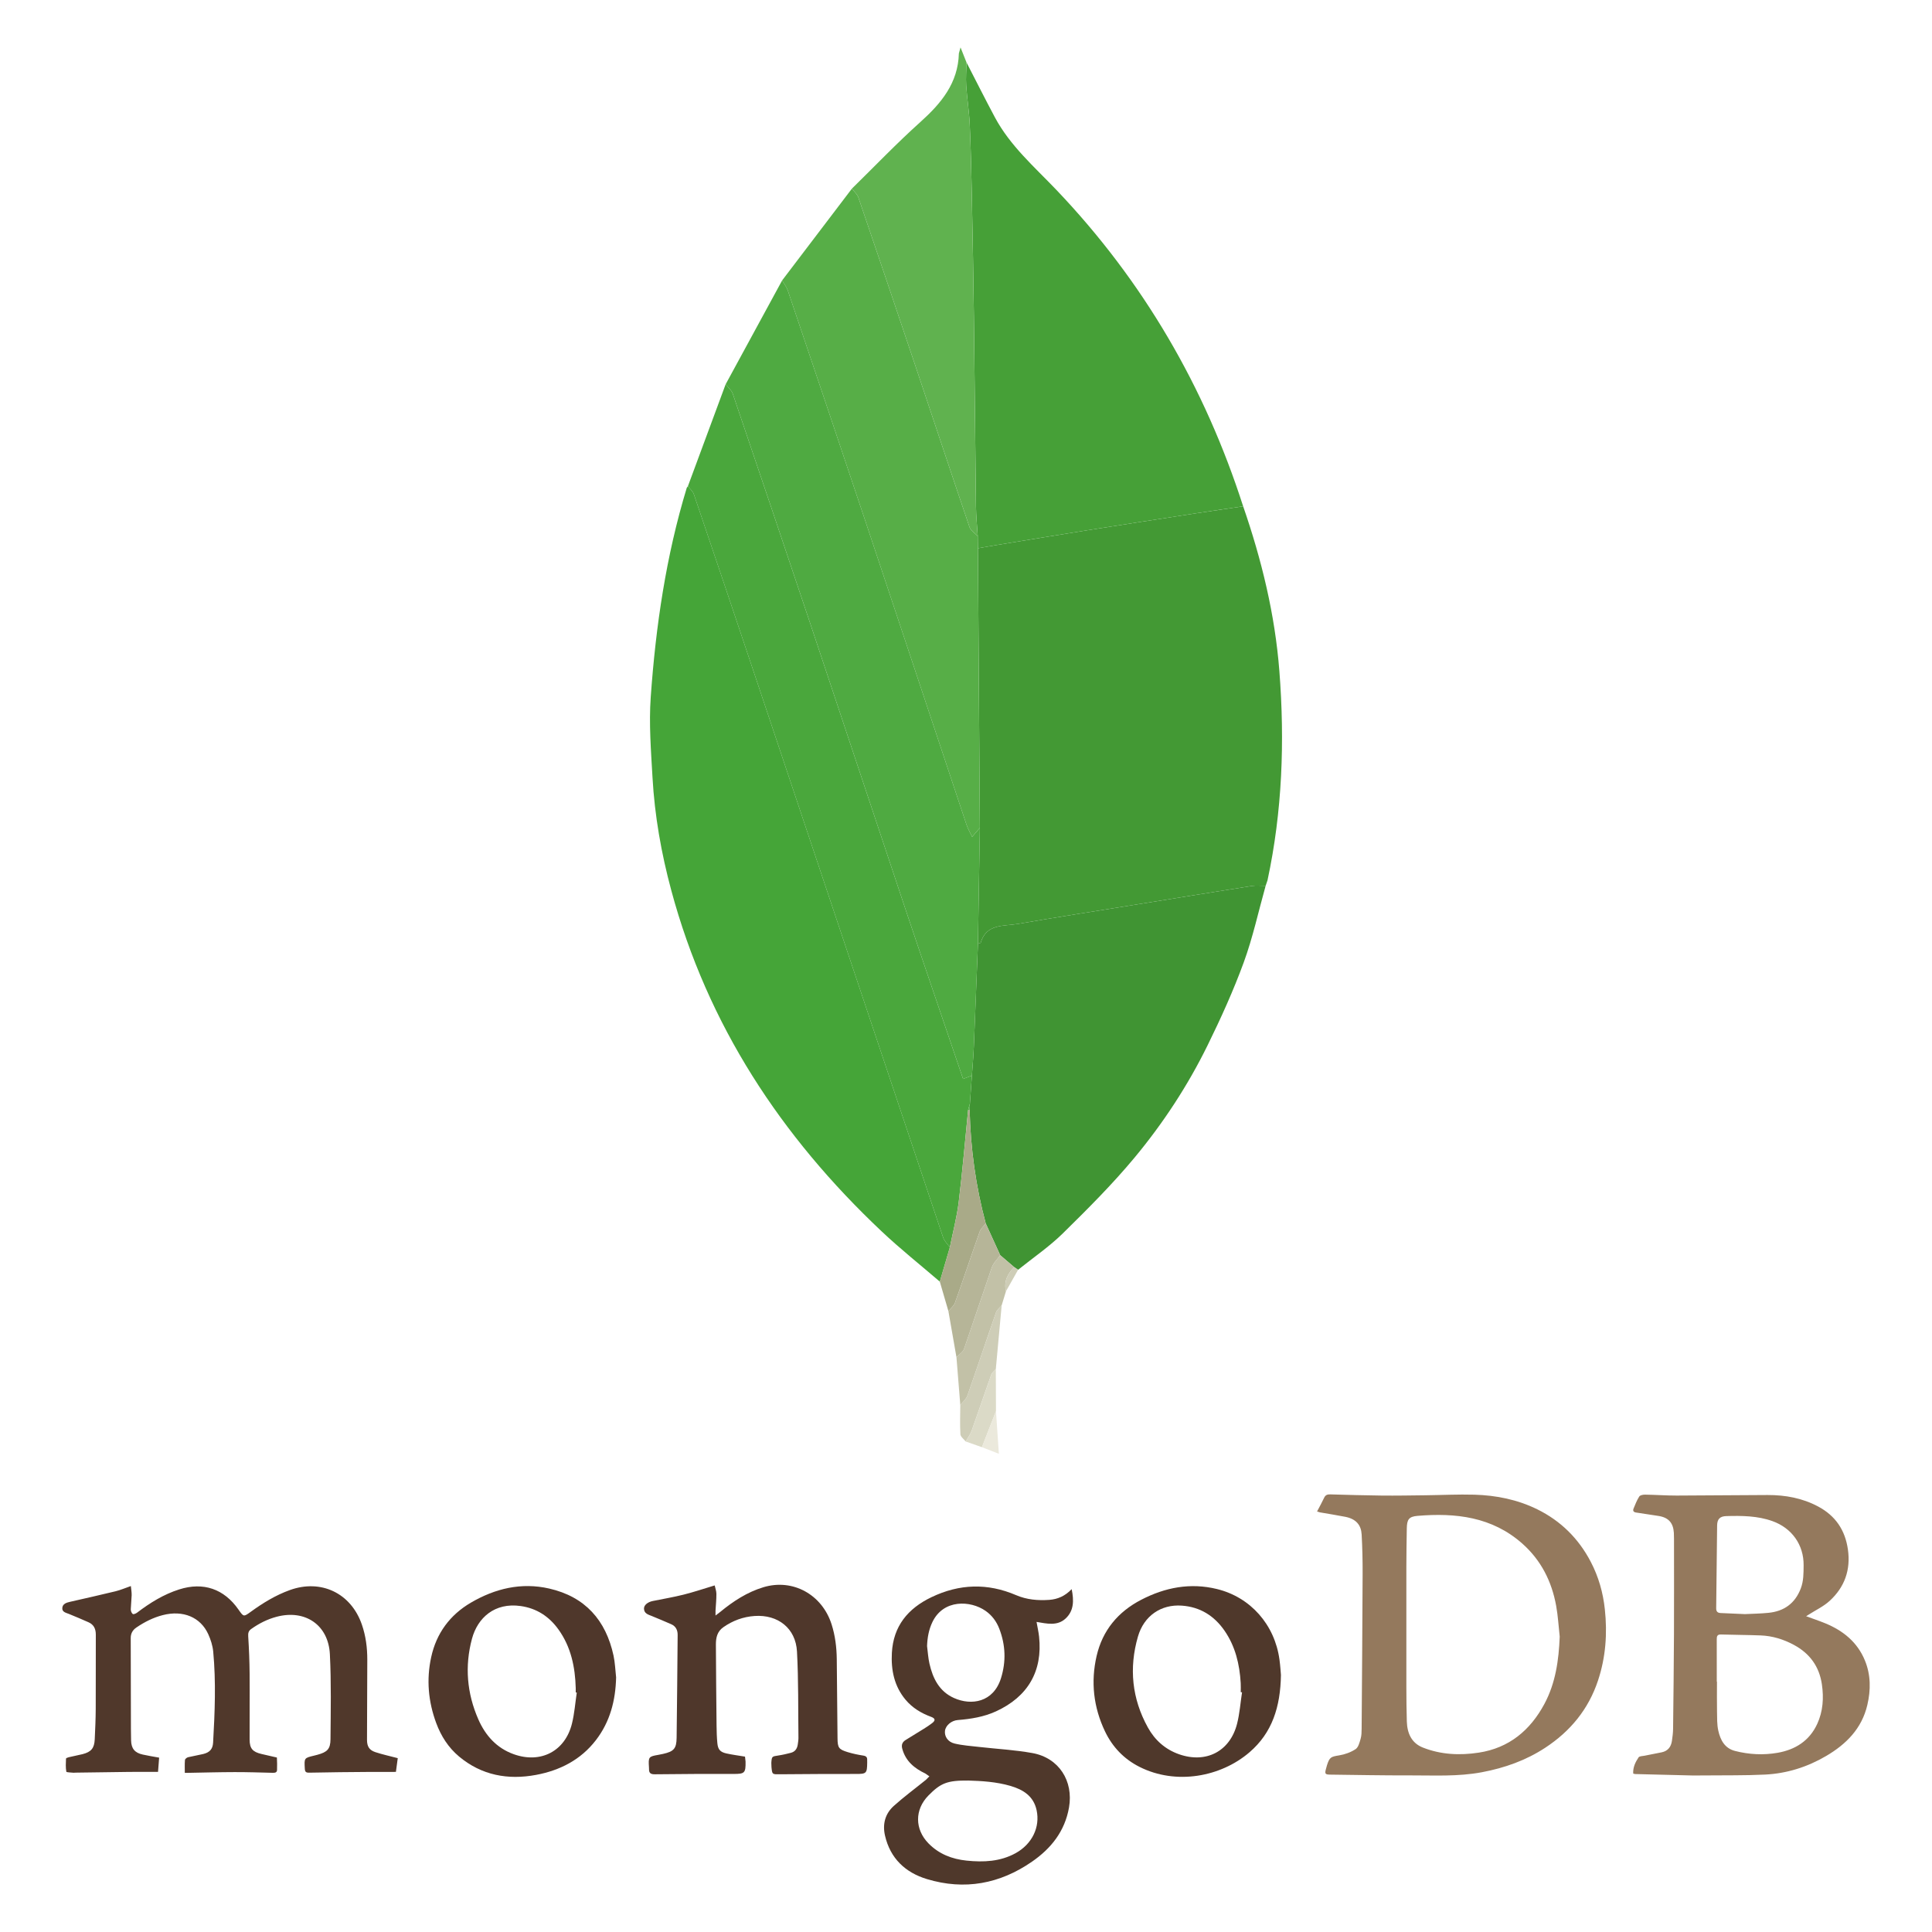
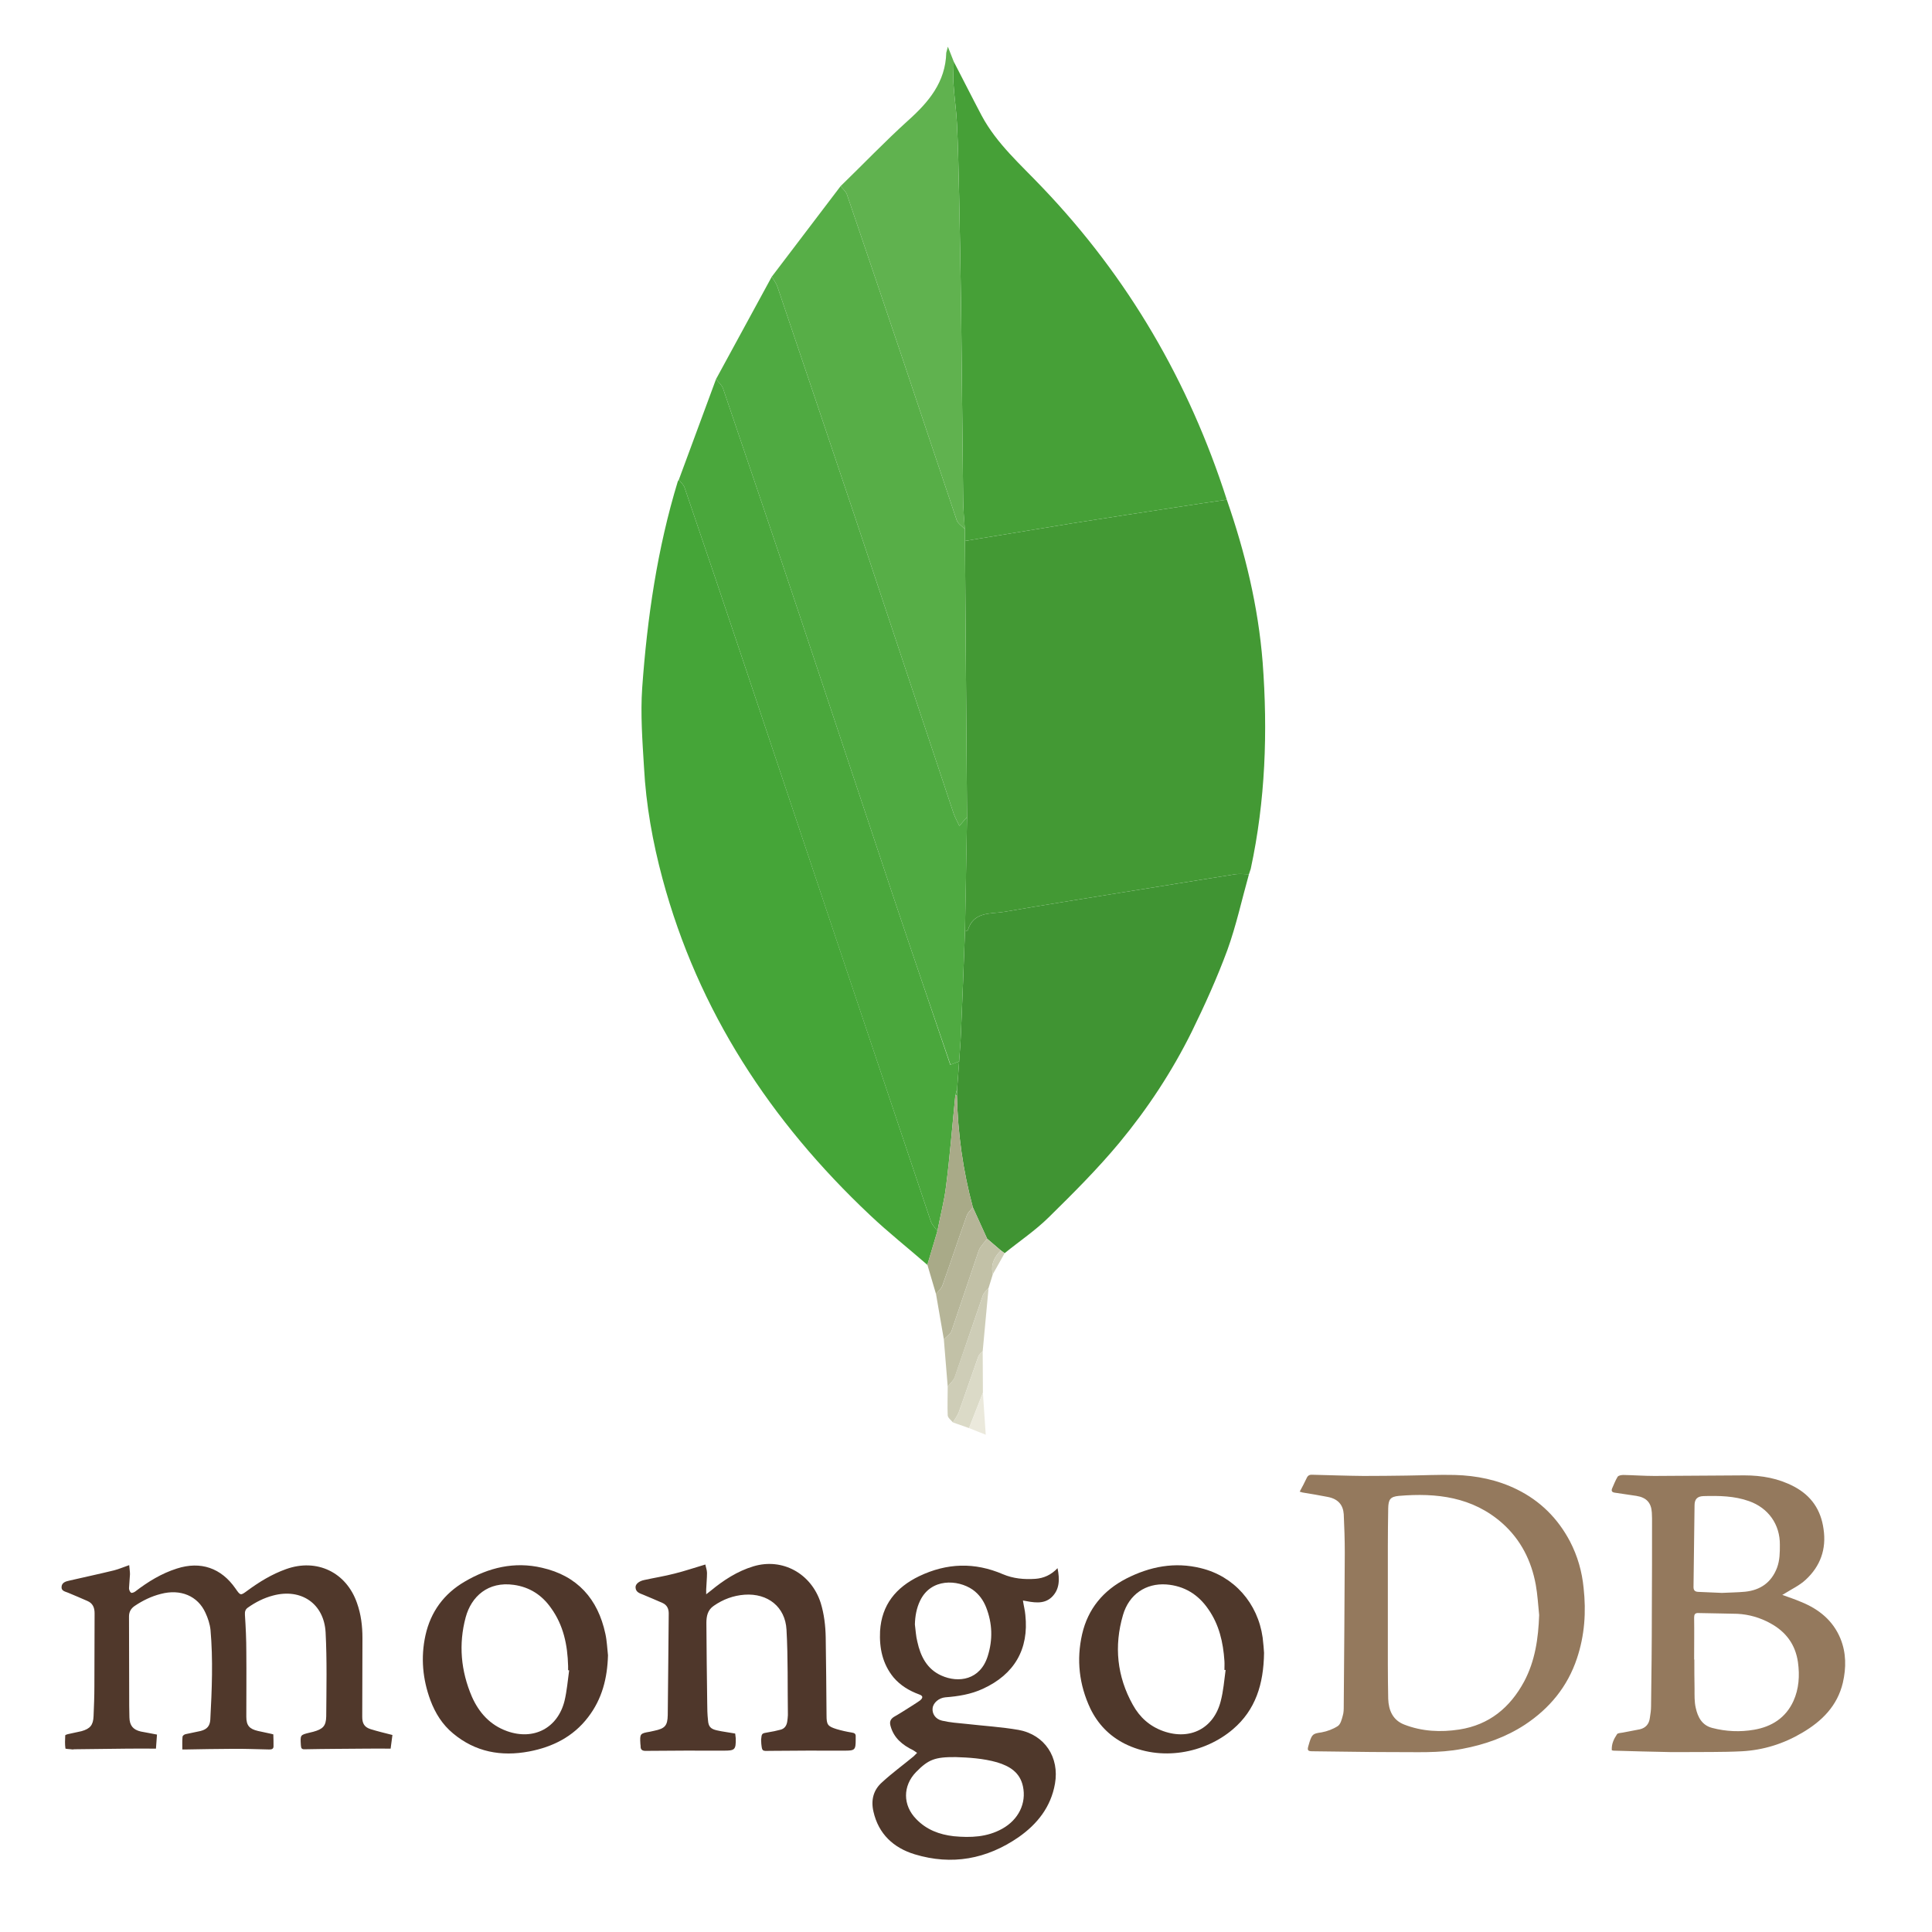
- <svg xmlns="http://www.w3.org/2000/svg" viewBox="0 0 128 128" id="mongodb">
-   <path fill="#94795D" fill-rule="evenodd" d="M87.259 100.139c.169-.325.331-.612.469-.909.087-.19.221-.228.41-.223 1.133.032 2.266.067 3.4.078.963.01 1.928-.008 2.892-.019 1.086-.013 2.172-.07 3.257-.039 1.445.042 2.853.325 4.16.968 1.561.769 2.742 1.94 3.547 3.483.514.985.812 2.03.931 3.14.172 1.608.059 3.179-.451 4.717-.632 1.906-1.832 3.365-3.499 4.458-1.283.841-2.69 1.338-4.198 1.622-1.596.301-3.197.204-4.798.209-1.756.007-3.511-.031-5.267-.051-.307-.003-.351-.061-.27-.354l.075-.27c.171-.538.263-.562.809-.652.378-.061.77-.203 1.087-.413.184-.122.26-.44.332-.685.062-.214.065-.449.067-.675.025-3.425.051-6.849.065-10.272.003-.865-.017-1.732-.065-2.596-.034-.605-.357-1.019-1.077-1.162-.56-.111-1.124-.197-1.687-.296l-.189-.059zm16.076 8.293c-.076-.682-.113-1.37-.235-2.042-.292-1.613-.998-3.018-2.238-4.119-2.005-1.779-4.419-2.053-6.949-1.841-.576.048-.7.245-.709.837-.014.84-.028 1.68-.029 2.52-.004 2.664-.004 5.328 0 7.992.001.758.009 1.516.031 2.272.024.774.305 1.429 1.063 1.729 1.195.473 2.452.529 3.706.336 2.003-.307 3.404-1.474 4.344-3.223.744-1.388.954-2.903 1.016-4.461zM108.204 117.503c-.024-.415.146-.758.356-1.073.057-.085.253-.081.388-.108l1.146-.227c.405-.086.618-.358.675-.755.038-.262.074-.527.077-.792.025-2.097.049-4.194.059-6.291.01-2.1.002-4.2.002-6.3l-.009-.401c-.041-.675-.367-1.025-1.037-1.124l-1.453-.221c-.179-.024-.244-.11-.179-.269.112-.271.219-.552.377-.796.059-.09.258-.125.392-.122.694.01 1.388.062 2.082.061l6.041-.036c1.164-.001 2.288.202 3.332.759 1.149.612 1.792 1.559 1.976 2.849.192 1.355-.219 2.497-1.209 3.404-.407.374-.934.618-1.406.922l-.154.096c.438.161.855.3 1.261.466 1.188.487 2.133 1.248 2.633 2.463.395.959.395 1.959.161 2.953-.364 1.556-1.389 2.591-2.722 3.374-1.251.735-2.605 1.163-4.047 1.235-1.33.067-2.666.042-3.999.057l-.772.004c-1.284-.029-2.569-.062-3.854-.096l-.117-.032zm5.537-6.089h.013c0 .658-.009 1.316.003 1.974.008.426-.007.864.085 1.274.138.613.418 1.166 1.106 1.342.929.239 1.878.287 2.818.124 1.177-.205 2.116-.795 2.631-1.916.382-.833.439-1.716.308-2.618-.174-1.188-.805-2.05-1.854-2.615-.688-.371-1.422-.598-2.204-.628-.876-.033-1.753-.035-2.629-.062-.246-.007-.28.118-.279.32.005.934.002 1.869.002 2.805zm1.865-4.475c.479-.024 1.021-.031 1.56-.085 1.032-.103 1.759-.622 2.138-1.609.193-.501.185-1.017.19-1.538.015-1.357-.777-2.469-2.066-2.929-.995-.355-2.021-.361-3.053-.333-.418.011-.605.194-.611.615l-.062 5.489c-.003.218.091.312.303.319l1.601.071z" clip-rule="evenodd" />
-   <path fill="#50382B" fill-rule="evenodd" d="M10.543 116.448l-.073.944c-.68 0-1.307-.005-1.934.002-1.181.012-2.362.031-3.544.048l-.114.007c-.169-.02-.476-.02-.484-.07-.05-.281-.034-.576-.021-.867.001-.033.116-.075.183-.091l.919-.205c.573-.149.775-.396.802-.988.031-.667.062-1.335.065-2.002.009-1.642-.001-3.282.006-4.924.001-.384-.132-.67-.49-.826-.426-.188-.854-.372-1.285-.546-.204-.082-.469-.127-.445-.401.024-.279.281-.352.523-.407 1.002-.229 2.005-.452 3.004-.696.322-.079.63-.212 1.015-.346.02.208.057.406.053.604l-.059.941c-.001.106.054.248.133.307.048.037.209-.03.289-.092.854-.65 1.758-1.211 2.789-1.538 1.597-.507 2.968-.037 3.928 1.34.338.485.339.485.808.146.805-.585 1.647-1.101 2.589-1.441 2.068-.747 4.055.201 4.774 2.284.262.756.362 1.537.36 2.335l-.019 5.298c-.001.437.144.686.56.822.467.153.951.258 1.477.396l-.122.911c-.598 0-1.148-.004-1.698.001-1.344.012-2.688.019-4.031.05-.234.006-.295-.052-.307-.271-.039-.701-.045-.7.615-.858l.222-.057c.645-.176.86-.374.865-1.028.015-1.878.054-3.761-.041-5.635-.099-1.944-1.642-2.979-3.526-2.481-.615.162-1.172.446-1.69.814-.175.125-.208.269-.194.488.053.828.086 1.657.093 2.486.012 1.451-.006 2.902 0 4.354.002.588.203.813.784.949l.863.199.16.036c.012.276.023.552.01.828-.008.173-.142.188-.292.185-.839-.021-1.679-.049-2.518-.047-1.021.002-2.041.031-3.061.049h-.24c0-.293-.014-.573.01-.852.005-.067.123-.161.204-.182l1.006-.213c.427-.105.631-.324.655-.758.114-2.01.196-4.021.007-6.03-.037-.39-.164-.786-.326-1.145-.515-1.138-1.674-1.613-3.011-1.271-.635.162-1.208.453-1.75.82-.256.174-.378.404-.378.695 0 2.005.007 4.01.013 6.014l.011.773c.012.539.241.823.776.939.344.078.692.131 1.082.203z" clip-rule="evenodd" />
-   <path fill="#4F382B" fill-rule="evenodd" d="M71.001 105.285c.155.754.152 1.432-.402 1.946-.55.511-1.246.339-1.925.225.063.358.133.662.167.97.247 2.289-.738 3.988-2.861 4.959-.802.366-1.653.502-2.522.572-.432.034-.81.364-.851.719-.042.36.184.73.636.838.533.127 1.089.163 1.636.226 1.174.134 2.361.195 3.521.405 1.754.316 2.733 1.847 2.424 3.609-.275 1.568-1.183 2.709-2.449 3.584-2.133 1.478-4.473 1.91-6.965 1.156-1.425-.432-2.43-1.369-2.777-2.885-.174-.759.011-1.446.582-1.961.679-.61 1.418-1.154 2.129-1.73l.23-.231-.264-.185c-.725-.344-1.305-.815-1.53-1.633-.077-.277.003-.459.238-.601.4-.241.798-.486 1.193-.735.186-.116.37-.236.543-.37.236-.18.215-.314-.067-.418-.656-.242-1.239-.593-1.691-1.133-.755-.901-.969-1.974-.907-3.107.097-1.77 1.058-2.936 2.62-3.686 1.857-.891 3.72-.947 5.613-.135.7.3 1.438.364 2.189.312.561-.04 1.051-.252 1.49-.711zm-6.843 12.681c-1.394-.012-1.831.16-2.649.993-.916.934-.911 2.229.003 3.167.694.711 1.56 1.044 2.523 1.144 1.125.116 2.233.069 3.255-.494 1.09-.603 1.632-1.723 1.387-2.851-.203-.931-.889-1.357-1.724-1.602-.95-.278-1.932-.331-2.795-.357zm-2.738-8.908c.051.387.072.779.158 1.158.223.982.65 1.845 1.627 2.282 1.147.515 2.612.294 3.114-1.316.344-1.103.302-2.198-.113-3.274-.185-.48-.483-.886-.91-1.184-.996-.695-2.793-.787-3.525.749-.238.499-.331 1.03-.351 1.585z" clip-rule="evenodd" />
-   <path fill="#4F372B" fill-rule="evenodd" d="M47.35 105.038c.037.171.111.365.113.56.003.371-.037.742-.058 1.113v.322l.314-.24c.86-.708 1.784-1.311 2.86-1.636 1.942-.585 3.882.478 4.515 2.456.24.752.335 1.525.344 2.311.02 1.746.032 3.492.05 5.238.006.627.078.739.671.92.336.103.683.175 1.03.229.191.03.273.105.263.292l.002.172c-.007.723-.057.756-.758.754-1.678-.003-3.355.007-5.033.021-.5.004-.501.019-.551-.475l-.01-.284c.031-.426.041-.422.46-.484.282-.042.562-.107.837-.179.283-.073.419-.282.457-.562.019-.142.044-.284.043-.426-.024-1.908.007-3.818-.097-5.723-.084-1.541-1.26-2.459-2.807-2.354-.759.053-1.445.306-2.071.743-.413.289-.496.706-.494 1.155.008 1.784.025 3.568.044 5.353.004.391.015.782.052 1.17.039.424.188.595.604.687.398.088.804.139 1.229.21l.036.328c.014.765-.066.822-.809.819-1.735-.007-3.47.004-5.204.023-.273.004-.389-.082-.382-.348l-.004-.114c-.045-.689-.025-.715.627-.827l.308-.062c.706-.159.887-.347.897-1.064.033-2.271.045-4.541.068-6.812.003-.326-.12-.579-.424-.714-.426-.188-.856-.367-1.287-.544-.238-.098-.51-.16-.519-.489-.006-.232.242-.437.581-.506.681-.138 1.368-.253 2.041-.422.67-.167 1.328-.391 2.062-.611z" clip-rule="evenodd" />
-   <path fill="#4F382B" fill-rule="evenodd" d="M84.865 110.97c-.032 2.121-.583 3.836-2.083 5.123-1.9 1.633-4.864 2.188-7.287.967-1.034-.521-1.794-1.32-2.289-2.357-.759-1.595-.949-3.272-.553-4.99.392-1.699 1.421-2.93 2.961-3.727 1.584-.819 3.252-1.139 5.011-.709 2.225.543 3.824 2.357 4.142 4.667.057.405.079.815.098 1.026zm-2.577 1.149l-.086-.01c0-.2.011-.4-.002-.6-.073-1.246-.353-2.433-1.075-3.476-.685-.988-1.618-1.571-2.832-1.656-1.359-.096-2.501.664-2.902 2.052-.602 2.084-.398 4.115.66 6.024.461.832 1.144 1.446 2.059 1.769 1.793.631 3.383-.186 3.85-2.022.172-.678.222-1.387.328-2.081z" clip-rule="evenodd" />
-   <path fill="#4F372B" fill-rule="evenodd" d="M40.819 111.134c-.037 1.522-.396 2.929-1.336 4.152-1.007 1.31-2.391 2.01-3.965 2.305-1.861.348-3.609.032-5.104-1.217-.71-.594-1.195-1.355-1.515-2.221-.525-1.42-.656-2.875-.333-4.358.345-1.587 1.241-2.8 2.63-3.614 1.606-.939 3.339-1.358 5.19-.936 2.38.544 3.754 2.095 4.262 4.443.102.474.116.964.171 1.446zm-2.606 1.004l-.069-.01v-.286c-.039-1.396-.312-2.726-1.145-3.886-.617-.861-1.443-1.401-2.502-1.552-1.726-.246-2.854.778-3.228 2.169-.488 1.817-.335 3.612.42 5.335.471 1.074 1.215 1.911 2.358 2.317 1.782.633 3.396-.205 3.847-2.034.166-.669.216-1.367.319-2.053z" clip-rule="evenodd" />
-   <path fill="#439934" fill-rule="evenodd" d="M82.362 33.544c1.227 3.547 2.109 7.168 2.4 10.92.36 4.656.196 9.28-.786 13.859l-.126.366c-.308.001-.622-.038-.923.009-2.543.4-5.083.814-7.624 1.226-2.627.426-5.256.835-7.878 1.289-.929.16-2.079-.031-2.454 1.253l-.18.061.127-7.678-.129-18.526 1.224-.21c2.001-.327 4.002-.66 6.006-.979 2.39-.379 4.782-.749 7.174-1.119 1.056-.162 2.113-.313 3.169-.471z" clip-rule="evenodd" />
-   <path fill="#45A538" fill-rule="evenodd" d="M62.265 84.911c-1.291-1.11-2.627-2.171-3.864-3.339-6.658-6.28-11.529-13.673-13.928-22.586-.661-2.452-1.101-4.945-1.243-7.479-.1-1.774-.243-3.563-.117-5.328.333-4.693 1.012-9.341 2.388-13.862l.076-.105c.134.178.326.336.394.537 1.344 3.956 2.677 7.916 4.004 11.879 4.169 12.451 8.333 24.905 12.509 37.354.082.243.293.442.445.661l-.664 2.268z" clip-rule="evenodd" />
-   <path fill="#46A037" fill-rule="evenodd" d="M82.362 33.544c-1.057.157-2.114.309-3.169.471-2.392.37-4.784.74-7.174 1.119-2.003.318-4.004.651-6.006.979l-1.224.21-.01-.798c-.041-.656-.109-1.312-.118-1.968l-.137-12.554c-.032-2.619-.08-5.238-.133-7.856-.033-1.627-.068-3.255-.141-4.88-.04-.873-.181-1.742-.237-2.615-.033-.502.011-1.008.022-1.512.624 1.209 1.235 2.427 1.876 3.627 1.013 1.897 2.628 3.295 4.083 4.82 5.746 6.031 9.825 13.039 12.368 20.957z" clip-rule="evenodd" />
-   <path fill="#409433" fill-rule="evenodd" d="M64.792 62.527l.18-.061c.375-1.284 1.525-1.093 2.454-1.253 2.622-.454 5.251-.863 7.878-1.289 2.541-.411 5.081-.825 7.624-1.226.301-.047.615-.008.923-.009-.475 1.696-.849 3.429-1.452 5.078-.685 1.87-1.513 3.696-2.392 5.486-1.314 2.675-2.951 5.171-4.853 7.458-1.466 1.762-3.1 3.393-4.737 5.002-.906.889-1.972 1.614-2.966 2.414l-.258-.176-.927-.792-.959-2.104c-.661-2.462-1.007-4.968-1.065-7.516l.018-.428.131-1.854c.043-.633.101-1.265.128-1.898.096-2.276.182-4.554.273-6.832z" clip-rule="evenodd" />
-   <path fill="#4FAA41" fill-rule="evenodd" d="M64.792 62.527c-.09 2.278-.176 4.557-.273 6.835-.027.634-.084 1.266-.128 1.898l-.584.221c-1.298-3.821-2.597-7.602-3.867-11.392-2.101-6.271-4.176-12.551-6.274-18.824-1.693-5.062-3.401-10.121-5.118-15.176-.081-.236-.311-.422-.471-.631l3.74-6.877c.129.223.298.432.379.672 1.73 5.12 3.457 10.241 5.169 15.367 2.228 6.67 4.441 13.343 6.667 20.014.089.266.235.512.375.811l.512-.596c-.043 2.56-.085 5.118-.127 7.678z" clip-rule="evenodd" />
-   <path fill="#4AA73C" fill-rule="evenodd" d="M48.076 25.458c.161.209.391.395.471.631 1.717 5.055 3.425 10.113 5.118 15.176 2.098 6.273 4.173 12.553 6.274 18.824 1.27 3.79 2.569 7.57 3.867 11.392l.584-.221-.131 1.854-.119.427c-.203 2.029-.374 4.062-.622 6.087-.124 1.015-.389 2.011-.59 3.015-.151-.219-.363-.418-.445-.661-4.177-12.449-8.34-24.903-12.509-37.354-1.327-3.963-2.661-7.923-4.004-11.879-.068-.201-.26-.359-.394-.537l2.5-6.754z" clip-rule="evenodd" />
-   <path fill="#57AE47" fill-rule="evenodd" d="M64.918 54.849l-.512.596c-.14-.299-.286-.545-.375-.811-2.226-6.671-4.439-13.344-6.667-20.014-1.712-5.126-3.439-10.247-5.169-15.367-.081-.24-.25-.449-.379-.672l4.625-6.084c.146.194.354.367.429.586 1.284 3.76 2.556 7.523 3.822 11.289 1.182 3.518 2.346 7.04 3.542 10.552.08.235.359.401.545.601l.01.798.129 18.526z" clip-rule="evenodd" />
-   <path fill="#60B24F" fill-rule="evenodd" d="M64.779 35.525c-.187-.199-.465-.365-.545-.601-1.195-3.512-2.36-7.034-3.542-10.552-1.266-3.766-2.538-7.529-3.822-11.289-.075-.219-.283-.392-.429-.586 1.504-1.473 2.961-2.999 4.526-4.404 1.391-1.248 2.509-2.586 2.561-4.559l.11-.393.396.998c-.01.504-.055 1.01-.022 1.512.057.873.198 1.742.237 2.615.073 1.625.108 3.253.141 4.88.053 2.618.101 5.237.133 7.856l.137 12.554c.01.657.079 1.313.119 1.969z" clip-rule="evenodd" />
-   <path fill="#A9AA88" fill-rule="evenodd" d="M62.929 82.642c.201-1.004.466-2 .59-3.015.248-2.024.419-4.058.622-6.087l.051-.008.05.009c.058 2.548.404 5.054 1.065 7.516-.135.178-.324.335-.396.535-.555 1.566-1.079 3.145-1.637 4.71-.076.214-.29.381-.439.568l-.571-1.96.665-2.268z" clip-rule="evenodd" />
-   <path fill="#B6B598" fill-rule="evenodd" d="M62.835 86.871c.149-.188.363-.354.439-.568.558-1.565 1.082-3.144 1.637-4.71.071-.2.261-.357.396-.535l.959 2.104c-.189.268-.451.511-.556.81l-1.836 5.392c-.076.217-.333.369-.507.552l-.532-3.045z" clip-rule="evenodd" />
-   <path fill="#C2C1A7" fill-rule="evenodd" d="M63.367 89.915c.173-.183.431-.335.507-.552l1.836-5.392c.104-.299.367-.542.556-.81l.928.791c-.448.443-.697.955-.547 1.602l-.282.923c-.128.158-.314.296-.377.477-.641 1.836-1.252 3.682-1.898 5.517-.082.232-.309.415-.468.621l-.255-3.177z" clip-rule="evenodd" />
-   <path fill="#CECDB7" fill-rule="evenodd" d="M63.621 93.091c.16-.206.387-.389.468-.621.646-1.835 1.258-3.681 1.898-5.517.063-.181.249-.318.377-.477l-.389 4.236c-.104.12-.254.225-.304.364l-1.294 3.708c-.091.253-.265.479-.401.716-.121-.158-.337-.311-.347-.475-.038-.642-.011-1.289-.008-1.934z" clip-rule="evenodd" />
-   <path fill="#DBDAC7" fill-rule="evenodd" d="M63.977 95.501c.136-.237.31-.463.401-.716l1.294-3.708c.05-.14.201-.244.304-.364l.01 2.78-.931 2.387-1.078-.379z" clip-rule="evenodd" />
-   <path fill="#EBE9DC" fill-rule="evenodd" d="M65.055 95.88l.931-2.387.192 2.824-1.123-.437z" clip-rule="evenodd" />
-   <path fill="#CECDB7" fill-rule="evenodd" d="M66.646 85.554c-.149-.646.099-1.158.547-1.602l.258.176-.805 1.426z" clip-rule="evenodd" />
-   <path fill="#4FAA41" fill-rule="evenodd" d="M64.242 73.542l-.05-.009-.051.008.119-.427-.018.428z" clip-rule="evenodd" />
+ <svg xmlns="http://www.w3.org/2000/svg" width="50" zoomAndPan="magnify" viewBox="0 0 37.5 37.5" height="50" preserveAspectRatio="xMidYMid meet" version="1.0">
+   <path fill="#94795d" d="M 25.227 28.953 C 25.277 28.859 25.324 28.773 25.363 28.688 C 25.387 28.633 25.426 28.621 25.48 28.625 C 25.809 28.633 26.137 28.645 26.465 28.648 C 26.742 28.648 27.023 28.645 27.301 28.641 C 27.613 28.637 27.93 28.621 28.242 28.629 C 28.66 28.641 29.066 28.723 29.445 28.91 C 29.898 29.133 30.238 29.473 30.473 29.918 C 30.621 30.203 30.707 30.504 30.738 30.824 C 30.789 31.289 30.758 31.742 30.609 32.188 C 30.426 32.738 30.078 33.16 29.598 33.477 C 29.227 33.719 28.82 33.863 28.383 33.945 C 27.922 34.035 27.461 34.004 26.996 34.008 C 26.488 34.008 25.98 33.996 25.473 33.992 C 25.387 33.992 25.371 33.973 25.395 33.891 L 25.418 33.812 C 25.469 33.656 25.492 33.648 25.652 33.625 C 25.762 33.605 25.875 33.562 25.965 33.504 C 26.02 33.469 26.043 33.375 26.062 33.305 C 26.082 33.242 26.082 33.176 26.082 33.109 C 26.09 32.121 26.098 31.129 26.102 30.141 C 26.102 29.891 26.094 29.641 26.082 29.391 C 26.07 29.215 25.977 29.094 25.77 29.055 C 25.609 29.023 25.445 28.996 25.281 28.969 Z M 29.875 31.348 C 29.855 31.152 29.844 30.953 29.809 30.758 C 29.723 30.293 29.52 29.887 29.16 29.566 C 28.582 29.055 27.883 28.973 27.152 29.035 C 26.984 29.051 26.949 29.105 26.945 29.277 C 26.941 29.52 26.938 29.762 26.938 30.008 C 26.938 30.777 26.938 31.547 26.938 32.316 C 26.938 32.535 26.941 32.754 26.945 32.973 C 26.953 33.199 27.035 33.387 27.254 33.473 C 27.602 33.609 27.965 33.625 28.324 33.57 C 28.906 33.48 29.309 33.145 29.582 32.641 C 29.797 32.238 29.859 31.801 29.875 31.348 Z M 31.285 33.973 C 31.277 33.852 31.324 33.754 31.387 33.66 C 31.402 33.637 31.461 33.637 31.5 33.629 L 31.828 33.566 C 31.945 33.539 32.008 33.461 32.023 33.348 C 32.035 33.27 32.047 33.195 32.047 33.117 C 32.055 32.512 32.062 31.906 32.062 31.297 C 32.066 30.691 32.066 30.086 32.066 29.477 L 32.062 29.359 C 32.051 29.168 31.957 29.066 31.762 29.035 L 31.344 28.973 C 31.289 28.965 31.273 28.941 31.289 28.895 C 31.324 28.816 31.355 28.734 31.398 28.664 C 31.418 28.637 31.473 28.629 31.512 28.629 C 31.715 28.633 31.914 28.648 32.113 28.648 L 33.859 28.637 C 34.199 28.637 34.523 28.695 34.824 28.855 C 35.156 29.031 35.344 29.305 35.395 29.68 C 35.453 30.07 35.332 30.402 35.047 30.664 C 34.93 30.773 34.777 30.844 34.641 30.93 L 34.594 30.957 C 34.723 31.004 34.844 31.043 34.961 31.094 C 35.305 31.234 35.578 31.453 35.723 31.805 C 35.836 32.082 35.836 32.371 35.77 32.66 C 35.664 33.109 35.367 33.406 34.98 33.633 C 34.617 33.848 34.227 33.969 33.812 33.992 C 33.426 34.012 33.039 34.004 32.656 34.008 L 32.43 34.008 C 32.059 34 31.688 33.992 31.316 33.98 Z M 32.883 32.211 L 32.887 32.211 C 32.887 32.402 32.887 32.594 32.891 32.781 C 32.891 32.906 32.887 33.031 32.914 33.148 C 32.953 33.328 33.035 33.488 33.234 33.539 C 33.5 33.609 33.777 33.621 34.047 33.574 C 34.387 33.516 34.66 33.344 34.809 33.02 C 34.918 32.781 34.934 32.523 34.898 32.262 C 34.848 31.918 34.664 31.672 34.363 31.508 C 34.164 31.398 33.949 31.336 33.723 31.324 C 33.473 31.316 33.219 31.316 32.965 31.309 C 32.895 31.305 32.883 31.344 32.883 31.398 C 32.887 31.672 32.883 31.941 32.883 32.211 Z M 33.422 30.918 C 33.562 30.91 33.719 30.91 33.875 30.895 C 34.172 30.863 34.383 30.715 34.492 30.43 C 34.547 30.281 34.547 30.133 34.547 29.984 C 34.551 29.59 34.324 29.27 33.949 29.137 C 33.664 29.035 33.367 29.031 33.066 29.039 C 32.945 29.043 32.891 29.098 32.891 29.219 L 32.871 30.805 C 32.871 30.867 32.898 30.895 32.961 30.898 Z M 33.422 30.918 " fill-opacity="1" fill-rule="evenodd" />
+   <path fill="#50382b" d="M 3.047 33.668 L 3.027 33.941 C 2.832 33.941 2.648 33.938 2.469 33.941 C 2.125 33.945 1.785 33.949 1.441 33.953 L 1.41 33.957 C 1.363 33.949 1.273 33.949 1.27 33.938 C 1.258 33.855 1.262 33.77 1.266 33.684 C 1.266 33.676 1.297 33.664 1.316 33.66 L 1.582 33.602 C 1.75 33.555 1.809 33.484 1.816 33.312 C 1.824 33.121 1.832 32.93 1.832 32.734 C 1.836 32.262 1.832 31.785 1.836 31.312 C 1.836 31.199 1.797 31.117 1.695 31.074 C 1.57 31.02 1.445 30.965 1.32 30.914 C 1.262 30.891 1.188 30.879 1.195 30.801 C 1.199 30.719 1.273 30.695 1.344 30.68 C 1.633 30.613 1.926 30.551 2.215 30.48 C 2.305 30.457 2.395 30.418 2.508 30.379 C 2.512 30.441 2.523 30.496 2.523 30.555 L 2.504 30.828 C 2.504 30.855 2.52 30.898 2.543 30.914 C 2.559 30.926 2.605 30.906 2.625 30.891 C 2.875 30.699 3.137 30.539 3.434 30.445 C 3.895 30.297 4.293 30.434 4.57 30.832 C 4.668 30.973 4.668 30.973 4.801 30.875 C 5.035 30.703 5.277 30.555 5.551 30.457 C 6.148 30.242 6.723 30.516 6.93 31.117 C 7.008 31.336 7.035 31.562 7.035 31.793 L 7.031 33.324 C 7.031 33.449 7.07 33.523 7.191 33.562 C 7.328 33.605 7.465 33.637 7.617 33.676 L 7.582 33.941 C 7.41 33.941 7.25 33.938 7.094 33.941 C 6.703 33.945 6.316 33.945 5.926 33.953 C 5.859 33.957 5.844 33.941 5.84 33.875 C 5.828 33.672 5.824 33.676 6.016 33.629 L 6.082 33.613 C 6.266 33.562 6.328 33.504 6.332 33.316 C 6.336 32.773 6.348 32.227 6.32 31.684 C 6.289 31.125 5.844 30.824 5.301 30.969 C 5.121 31.016 4.961 31.098 4.812 31.203 C 4.762 31.238 4.75 31.281 4.754 31.344 C 4.77 31.582 4.781 31.824 4.781 32.062 C 4.785 32.484 4.781 32.902 4.781 33.32 C 4.781 33.492 4.84 33.559 5.008 33.598 L 5.258 33.652 L 5.305 33.664 C 5.309 33.746 5.309 33.824 5.309 33.902 C 5.305 33.953 5.266 33.957 5.223 33.957 C 4.98 33.953 4.738 33.941 4.496 33.945 C 4.199 33.945 3.902 33.953 3.609 33.957 L 3.539 33.957 C 3.539 33.875 3.535 33.793 3.543 33.711 C 3.543 33.691 3.578 33.664 3.602 33.66 L 3.895 33.598 C 4.016 33.566 4.074 33.504 4.082 33.379 C 4.113 32.797 4.137 32.215 4.086 31.637 C 4.074 31.523 4.035 31.406 3.988 31.305 C 3.84 30.977 3.504 30.836 3.121 30.938 C 2.938 30.984 2.77 31.066 2.613 31.172 C 2.539 31.223 2.504 31.289 2.504 31.375 C 2.504 31.953 2.508 32.535 2.508 33.113 L 2.512 33.336 C 2.516 33.492 2.582 33.574 2.734 33.609 C 2.836 33.629 2.934 33.645 3.047 33.668 Z M 3.047 33.668 " fill-opacity="1" fill-rule="evenodd" />
+   <path fill="#4f382b" d="M 20.527 30.438 C 20.57 30.656 20.57 30.852 20.41 31.004 C 20.254 31.148 20.051 31.102 19.855 31.066 C 19.871 31.172 19.895 31.258 19.902 31.348 C 19.973 32.008 19.691 32.5 19.074 32.781 C 18.844 32.887 18.598 32.926 18.348 32.945 C 18.223 32.957 18.113 33.051 18.102 33.156 C 18.09 33.258 18.152 33.367 18.285 33.398 C 18.438 33.434 18.598 33.445 18.758 33.461 C 19.098 33.5 19.441 33.52 19.773 33.578 C 20.281 33.672 20.566 34.113 20.477 34.621 C 20.398 35.074 20.133 35.406 19.77 35.66 C 19.152 36.086 18.477 36.211 17.754 35.992 C 17.344 35.867 17.051 35.598 16.953 35.16 C 16.902 34.938 16.953 34.742 17.121 34.594 C 17.316 34.414 17.531 34.258 17.734 34.09 L 17.801 34.023 L 17.727 33.973 C 17.516 33.871 17.348 33.734 17.285 33.5 C 17.262 33.418 17.285 33.367 17.352 33.324 C 17.469 33.258 17.582 33.184 17.695 33.113 C 17.75 33.078 17.805 33.043 17.855 33.008 C 17.922 32.953 17.918 32.914 17.836 32.887 C 17.645 32.816 17.477 32.715 17.344 32.559 C 17.129 32.297 17.066 31.988 17.082 31.66 C 17.113 31.148 17.391 30.812 17.84 30.594 C 18.379 30.336 18.918 30.32 19.465 30.555 C 19.668 30.641 19.879 30.66 20.098 30.645 C 20.258 30.633 20.402 30.57 20.527 30.438 Z M 18.551 34.105 C 18.145 34.102 18.02 34.152 17.781 34.395 C 17.52 34.664 17.52 35.039 17.785 35.309 C 17.984 35.516 18.234 35.609 18.512 35.641 C 18.84 35.672 19.16 35.66 19.453 35.496 C 19.77 35.32 19.926 35 19.855 34.672 C 19.797 34.402 19.598 34.281 19.355 34.207 C 19.082 34.129 18.797 34.113 18.551 34.105 Z M 17.758 31.531 C 17.773 31.641 17.777 31.754 17.805 31.863 C 17.867 32.148 17.992 32.398 18.273 32.523 C 18.605 32.672 19.027 32.609 19.172 32.145 C 19.273 31.824 19.262 31.508 19.141 31.199 C 19.086 31.059 19 30.941 18.879 30.855 C 18.59 30.656 18.07 30.629 17.859 31.07 C 17.789 31.215 17.762 31.371 17.758 31.531 Z M 17.758 31.531 " fill-opacity="1" fill-rule="evenodd" />
+   <path fill="#4f372b" d="M 13.691 30.367 C 13.699 30.418 13.723 30.473 13.723 30.531 C 13.723 30.637 13.711 30.746 13.707 30.852 L 13.707 30.945 L 13.797 30.875 C 14.043 30.672 14.312 30.496 14.625 30.402 C 15.184 30.234 15.746 30.539 15.93 31.113 C 15.996 31.328 16.023 31.555 16.027 31.781 C 16.035 32.285 16.039 32.789 16.043 33.297 C 16.043 33.477 16.066 33.508 16.238 33.562 C 16.332 33.59 16.434 33.613 16.535 33.629 C 16.59 33.637 16.613 33.656 16.609 33.711 L 16.609 33.762 C 16.609 33.969 16.594 33.98 16.391 33.98 C 15.906 33.977 15.422 33.98 14.938 33.984 C 14.793 33.988 14.793 33.992 14.777 33.848 L 14.773 33.766 C 14.785 33.645 14.785 33.645 14.906 33.625 C 14.988 33.613 15.07 33.594 15.148 33.574 C 15.23 33.555 15.27 33.492 15.281 33.41 C 15.285 33.371 15.293 33.328 15.293 33.289 C 15.285 32.738 15.297 32.184 15.266 31.633 C 15.242 31.188 14.902 30.922 14.453 30.953 C 14.234 30.969 14.035 31.043 13.855 31.168 C 13.734 31.25 13.711 31.371 13.711 31.504 C 13.715 32.02 13.719 32.535 13.727 33.051 C 13.727 33.164 13.73 33.277 13.742 33.387 C 13.75 33.512 13.793 33.559 13.914 33.586 C 14.031 33.613 14.148 33.625 14.27 33.648 L 14.281 33.742 C 14.285 33.965 14.262 33.98 14.047 33.98 C 13.547 33.977 13.043 33.98 12.543 33.984 C 12.465 33.988 12.43 33.961 12.434 33.887 L 12.43 33.852 C 12.418 33.652 12.422 33.645 12.613 33.613 L 12.699 33.594 C 12.906 33.551 12.957 33.496 12.961 33.289 C 12.969 32.629 12.973 31.973 12.98 31.316 C 12.98 31.223 12.945 31.152 12.859 31.113 C 12.734 31.059 12.609 31.004 12.484 30.953 C 12.418 30.926 12.34 30.906 12.336 30.812 C 12.332 30.746 12.406 30.688 12.504 30.668 C 12.699 30.625 12.898 30.594 13.094 30.543 C 13.285 30.496 13.477 30.43 13.691 30.367 Z M 13.691 30.367 " fill-opacity="1" fill-rule="evenodd" />
+   <path fill="#4f382b" d="M 24.535 32.082 C 24.527 32.695 24.367 33.191 23.934 33.562 C 23.383 34.035 22.527 34.195 21.828 33.844 C 21.527 33.691 21.309 33.461 21.164 33.164 C 20.945 32.699 20.891 32.215 21.004 31.719 C 21.117 31.227 21.414 30.871 21.859 30.641 C 22.32 30.406 22.801 30.312 23.309 30.438 C 23.953 30.594 24.414 31.117 24.508 31.785 C 24.523 31.902 24.531 32.023 24.535 32.082 Z M 23.789 32.414 L 23.766 32.414 C 23.766 32.355 23.77 32.297 23.766 32.238 C 23.742 31.879 23.664 31.535 23.453 31.234 C 23.258 30.949 22.988 30.781 22.637 30.754 C 22.242 30.727 21.914 30.945 21.797 31.348 C 21.621 31.949 21.68 32.539 21.988 33.09 C 22.121 33.332 22.316 33.508 22.582 33.602 C 23.102 33.785 23.562 33.547 23.695 33.016 C 23.746 32.82 23.762 32.617 23.789 32.414 Z M 23.789 32.414 " fill-opacity="1" fill-rule="evenodd" />
+   <path fill="#4f372b" d="M 11.801 32.129 C 11.789 32.57 11.688 32.977 11.414 33.332 C 11.125 33.711 10.723 33.91 10.27 33.996 C 9.73 34.098 9.227 34.008 8.793 33.645 C 8.586 33.473 8.449 33.254 8.355 33.004 C 8.203 32.594 8.164 32.172 8.258 31.742 C 8.359 31.285 8.617 30.934 9.02 30.699 C 9.484 30.426 9.984 30.305 10.52 30.43 C 11.207 30.586 11.605 31.035 11.75 31.711 C 11.781 31.848 11.785 31.992 11.801 32.129 Z M 11.047 32.422 L 11.027 32.418 L 11.027 32.336 C 11.016 31.93 10.938 31.547 10.695 31.211 C 10.52 30.961 10.281 30.805 9.973 30.762 C 9.473 30.691 9.148 30.988 9.039 31.391 C 8.898 31.914 8.945 32.434 9.16 32.934 C 9.297 33.242 9.512 33.484 9.844 33.602 C 10.359 33.785 10.824 33.543 10.957 33.016 C 11.004 32.82 11.02 32.617 11.047 32.422 Z M 11.047 32.422 " fill-opacity="1" fill-rule="evenodd" />
+   <path fill="#439934" d="M 23.812 9.699 C 24.168 10.723 24.422 11.77 24.508 12.855 C 24.609 14.203 24.562 15.539 24.277 16.863 L 24.242 16.969 C 24.152 16.969 24.062 16.957 23.977 16.969 C 23.238 17.086 22.504 17.207 21.77 17.324 C 21.012 17.449 20.25 17.566 19.492 17.699 C 19.227 17.742 18.891 17.688 18.785 18.059 L 18.73 18.078 L 18.77 15.859 L 18.73 10.5 L 19.086 10.441 C 19.664 10.348 20.242 10.25 20.82 10.156 C 21.512 10.047 22.203 9.941 22.895 9.836 C 23.199 9.789 23.508 9.742 23.812 9.699 Z M 23.812 9.699 " fill-opacity="1" fill-rule="evenodd" />
+   <path fill="#45a538" d="M 18 24.551 C 17.629 24.227 17.242 23.922 16.883 23.582 C 14.961 21.77 13.551 19.629 12.859 17.055 C 12.668 16.344 12.539 15.625 12.5 14.891 C 12.469 14.379 12.43 13.859 12.465 13.352 C 12.562 11.996 12.758 10.648 13.156 9.344 L 13.176 9.312 C 13.215 9.363 13.27 9.41 13.289 9.469 C 13.68 10.613 14.066 11.758 14.449 12.902 C 15.652 16.504 16.859 20.102 18.066 23.703 C 18.09 23.773 18.148 23.828 18.195 23.895 Z M 18 24.551 " fill-opacity="1" fill-rule="evenodd" />
+   <path fill="#46a037" d="M 23.812 9.699 C 23.508 9.742 23.199 9.789 22.895 9.836 C 22.203 9.941 21.512 10.047 20.82 10.156 C 20.242 10.25 19.664 10.348 19.086 10.441 L 18.73 10.5 L 18.727 10.27 C 18.715 10.082 18.695 9.891 18.695 9.703 L 18.656 6.07 C 18.645 5.316 18.633 4.559 18.617 3.801 C 18.605 3.332 18.598 2.859 18.574 2.391 C 18.562 2.137 18.523 1.887 18.508 1.633 C 18.496 1.488 18.512 1.344 18.512 1.195 C 18.695 1.547 18.871 1.898 19.055 2.246 C 19.348 2.793 19.816 3.199 20.234 3.641 C 21.898 5.383 23.078 7.41 23.812 9.699 Z M 23.812 9.699 " fill-opacity="1" fill-rule="evenodd" />
+   <path fill="#409433" d="M 18.73 18.078 L 18.785 18.059 C 18.895 17.688 19.227 17.742 19.492 17.699 C 20.25 17.566 21.012 17.449 21.77 17.324 C 22.508 17.207 23.242 17.086 23.977 16.969 C 24.062 16.957 24.152 16.969 24.242 16.969 C 24.105 17.457 23.996 17.961 23.824 18.438 C 23.625 18.977 23.387 19.504 23.133 20.023 C 22.75 20.797 22.277 21.516 21.727 22.18 C 21.305 22.688 20.832 23.16 20.359 23.625 C 20.098 23.883 19.789 24.09 19.5 24.324 L 19.426 24.27 L 19.16 24.043 L 18.883 23.434 C 18.691 22.723 18.59 21.996 18.574 21.262 L 18.578 21.137 L 18.617 20.602 C 18.629 20.418 18.645 20.234 18.652 20.051 C 18.68 19.395 18.707 18.734 18.73 18.078 Z M 18.73 18.078 " fill-opacity="1" fill-rule="evenodd" />
+   <path fill="#4faa41" d="M 18.73 18.078 C 18.707 18.734 18.68 19.395 18.652 20.055 C 18.645 20.238 18.629 20.418 18.617 20.602 L 18.449 20.668 C 18.07 19.562 17.695 18.469 17.328 17.371 C 16.723 15.559 16.121 13.742 15.516 11.93 C 15.027 10.465 14.531 9.004 14.035 7.543 C 14.012 7.473 13.945 7.422 13.898 7.359 L 14.98 5.371 C 15.02 5.438 15.066 5.496 15.09 5.566 C 15.59 7.047 16.09 8.527 16.586 10.008 C 17.23 11.938 17.867 13.867 18.512 15.797 C 18.539 15.871 18.582 15.945 18.621 16.031 L 18.77 15.859 C 18.758 16.598 18.746 17.336 18.73 18.078 Z M 18.73 18.078 " fill-opacity="1" fill-rule="evenodd" />
+   <path fill="#4aa73c" d="M 13.898 7.359 C 13.945 7.422 14.012 7.473 14.035 7.543 C 14.531 9.004 15.027 10.465 15.516 11.93 C 16.121 13.742 16.723 15.559 17.328 17.371 C 17.695 18.469 18.07 19.562 18.445 20.668 L 18.617 20.602 L 18.578 21.137 L 18.543 21.262 C 18.484 21.848 18.438 22.438 18.363 23.023 C 18.328 23.316 18.25 23.602 18.195 23.895 C 18.148 23.828 18.09 23.773 18.066 23.703 C 16.855 20.102 15.652 16.504 14.449 12.902 C 14.066 11.758 13.68 10.613 13.289 9.469 C 13.27 9.41 13.215 9.363 13.176 9.312 Z M 13.898 7.359 " fill-opacity="1" fill-rule="evenodd" />
+   <path fill="#57ae47" d="M 18.77 15.859 L 18.621 16.031 C 18.582 15.945 18.539 15.871 18.512 15.797 C 17.867 13.867 17.23 11.938 16.586 10.008 C 16.09 8.527 15.59 7.047 15.09 5.566 C 15.066 5.496 15.02 5.438 14.98 5.371 L 16.316 3.613 C 16.359 3.668 16.422 3.719 16.441 3.781 C 16.812 4.871 17.18 5.957 17.547 7.047 C 17.887 8.062 18.227 9.082 18.57 10.098 C 18.594 10.164 18.676 10.215 18.727 10.27 L 18.73 10.5 Z M 18.77 15.859 " fill-opacity="1" fill-rule="evenodd" />
+   <path fill="#60b24f" d="M 18.727 10.27 C 18.676 10.215 18.594 10.164 18.57 10.098 C 18.227 9.082 17.887 8.062 17.547 7.047 C 17.18 5.957 16.812 4.871 16.441 3.781 C 16.422 3.719 16.359 3.668 16.316 3.613 C 16.754 3.188 17.176 2.746 17.625 2.34 C 18.027 1.98 18.352 1.594 18.367 1.023 L 18.398 0.906 L 18.512 1.195 C 18.512 1.344 18.496 1.488 18.508 1.633 C 18.523 1.887 18.562 2.137 18.574 2.391 C 18.598 2.859 18.605 3.332 18.617 3.801 C 18.633 4.559 18.645 5.316 18.656 6.07 L 18.695 9.703 C 18.695 9.891 18.719 10.082 18.727 10.27 Z M 18.727 10.27 " fill-opacity="1" fill-rule="evenodd" />
+   <path fill="#a9aa88" d="M 18.195 23.895 C 18.25 23.602 18.328 23.316 18.363 23.02 C 18.438 22.438 18.484 21.848 18.543 21.262 L 18.559 21.258 L 18.574 21.262 C 18.59 22 18.691 22.723 18.883 23.434 C 18.844 23.484 18.789 23.531 18.766 23.59 C 18.605 24.043 18.453 24.5 18.293 24.949 C 18.27 25.012 18.211 25.062 18.168 25.117 L 18 24.547 Z M 18.195 23.895 " fill-opacity="1" fill-rule="evenodd" />
+   <path fill="#b6b598" d="M 18.168 25.117 C 18.211 25.062 18.27 25.012 18.293 24.953 C 18.453 24.5 18.605 24.043 18.766 23.59 C 18.789 23.531 18.844 23.488 18.883 23.434 L 19.16 24.043 C 19.105 24.121 19.027 24.191 18.996 24.277 L 18.469 25.836 C 18.445 25.898 18.371 25.941 18.32 25.996 Z M 18.168 25.117 " fill-opacity="1" fill-rule="evenodd" />
+   <path fill="#c2c1a7" d="M 18.32 25.996 C 18.371 25.941 18.445 25.898 18.469 25.836 L 18.996 24.277 C 19.027 24.191 19.105 24.121 19.16 24.043 L 19.426 24.273 C 19.297 24.398 19.227 24.547 19.27 24.734 L 19.188 25 C 19.148 25.047 19.098 25.086 19.078 25.141 C 18.895 25.672 18.715 26.203 18.531 26.734 C 18.504 26.801 18.441 26.855 18.395 26.914 Z M 18.32 25.996 " fill-opacity="1" fill-rule="evenodd" />
+   <path fill="#cecdb7" d="M 18.395 26.914 C 18.441 26.855 18.504 26.801 18.527 26.734 C 18.715 26.203 18.895 25.672 19.078 25.141 C 19.098 25.086 19.148 25.047 19.188 25 L 19.074 26.227 C 19.043 26.262 19 26.293 18.988 26.332 L 18.613 27.402 C 18.586 27.477 18.535 27.543 18.496 27.609 C 18.461 27.566 18.398 27.52 18.395 27.473 C 18.387 27.289 18.395 27.102 18.395 26.914 Z M 18.395 26.914 " fill-opacity="1" fill-rule="evenodd" />
+   <path fill="#dbdac7" d="M 18.496 27.609 C 18.535 27.543 18.586 27.477 18.613 27.402 L 18.988 26.332 C 19 26.293 19.043 26.262 19.074 26.227 L 19.078 27.031 L 18.809 27.719 Z M 18.496 27.609 " fill-opacity="1" fill-rule="evenodd" />
+   <path fill="#ebe9dc" d="M 18.809 27.719 L 19.078 27.031 L 19.133 27.848 Z M 18.809 27.719 " fill-opacity="1" fill-rule="evenodd" />
+   <path fill="#cecdb7" d="M 19.27 24.734 C 19.227 24.547 19.297 24.398 19.426 24.273 L 19.5 24.324 Z M 19.27 24.734 " fill-opacity="1" fill-rule="evenodd" />
+   <path fill="#4faa41" d="M 18.574 21.262 L 18.559 21.258 L 18.543 21.262 L 18.578 21.137 Z M 18.574 21.262 " fill-opacity="1" fill-rule="evenodd" />
</svg>
